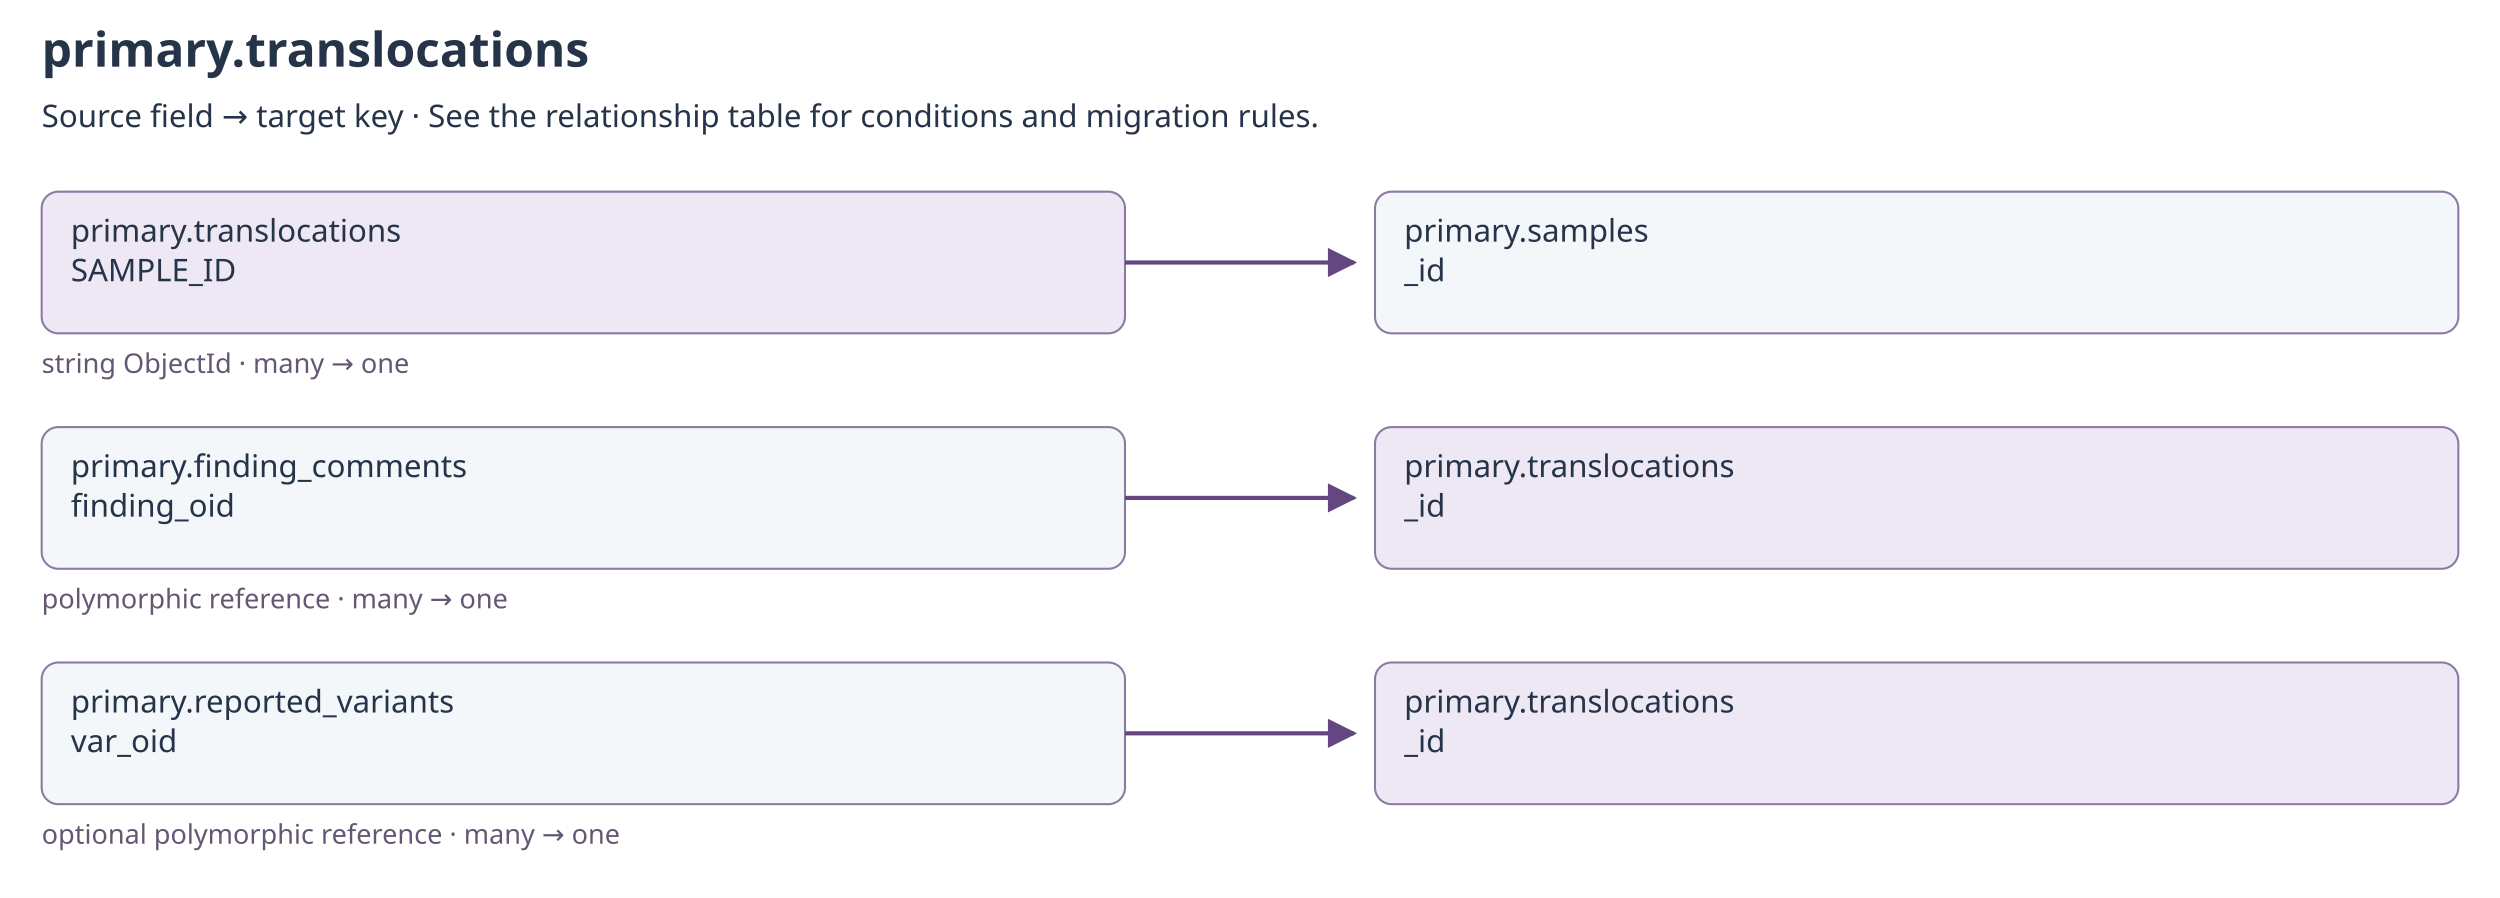
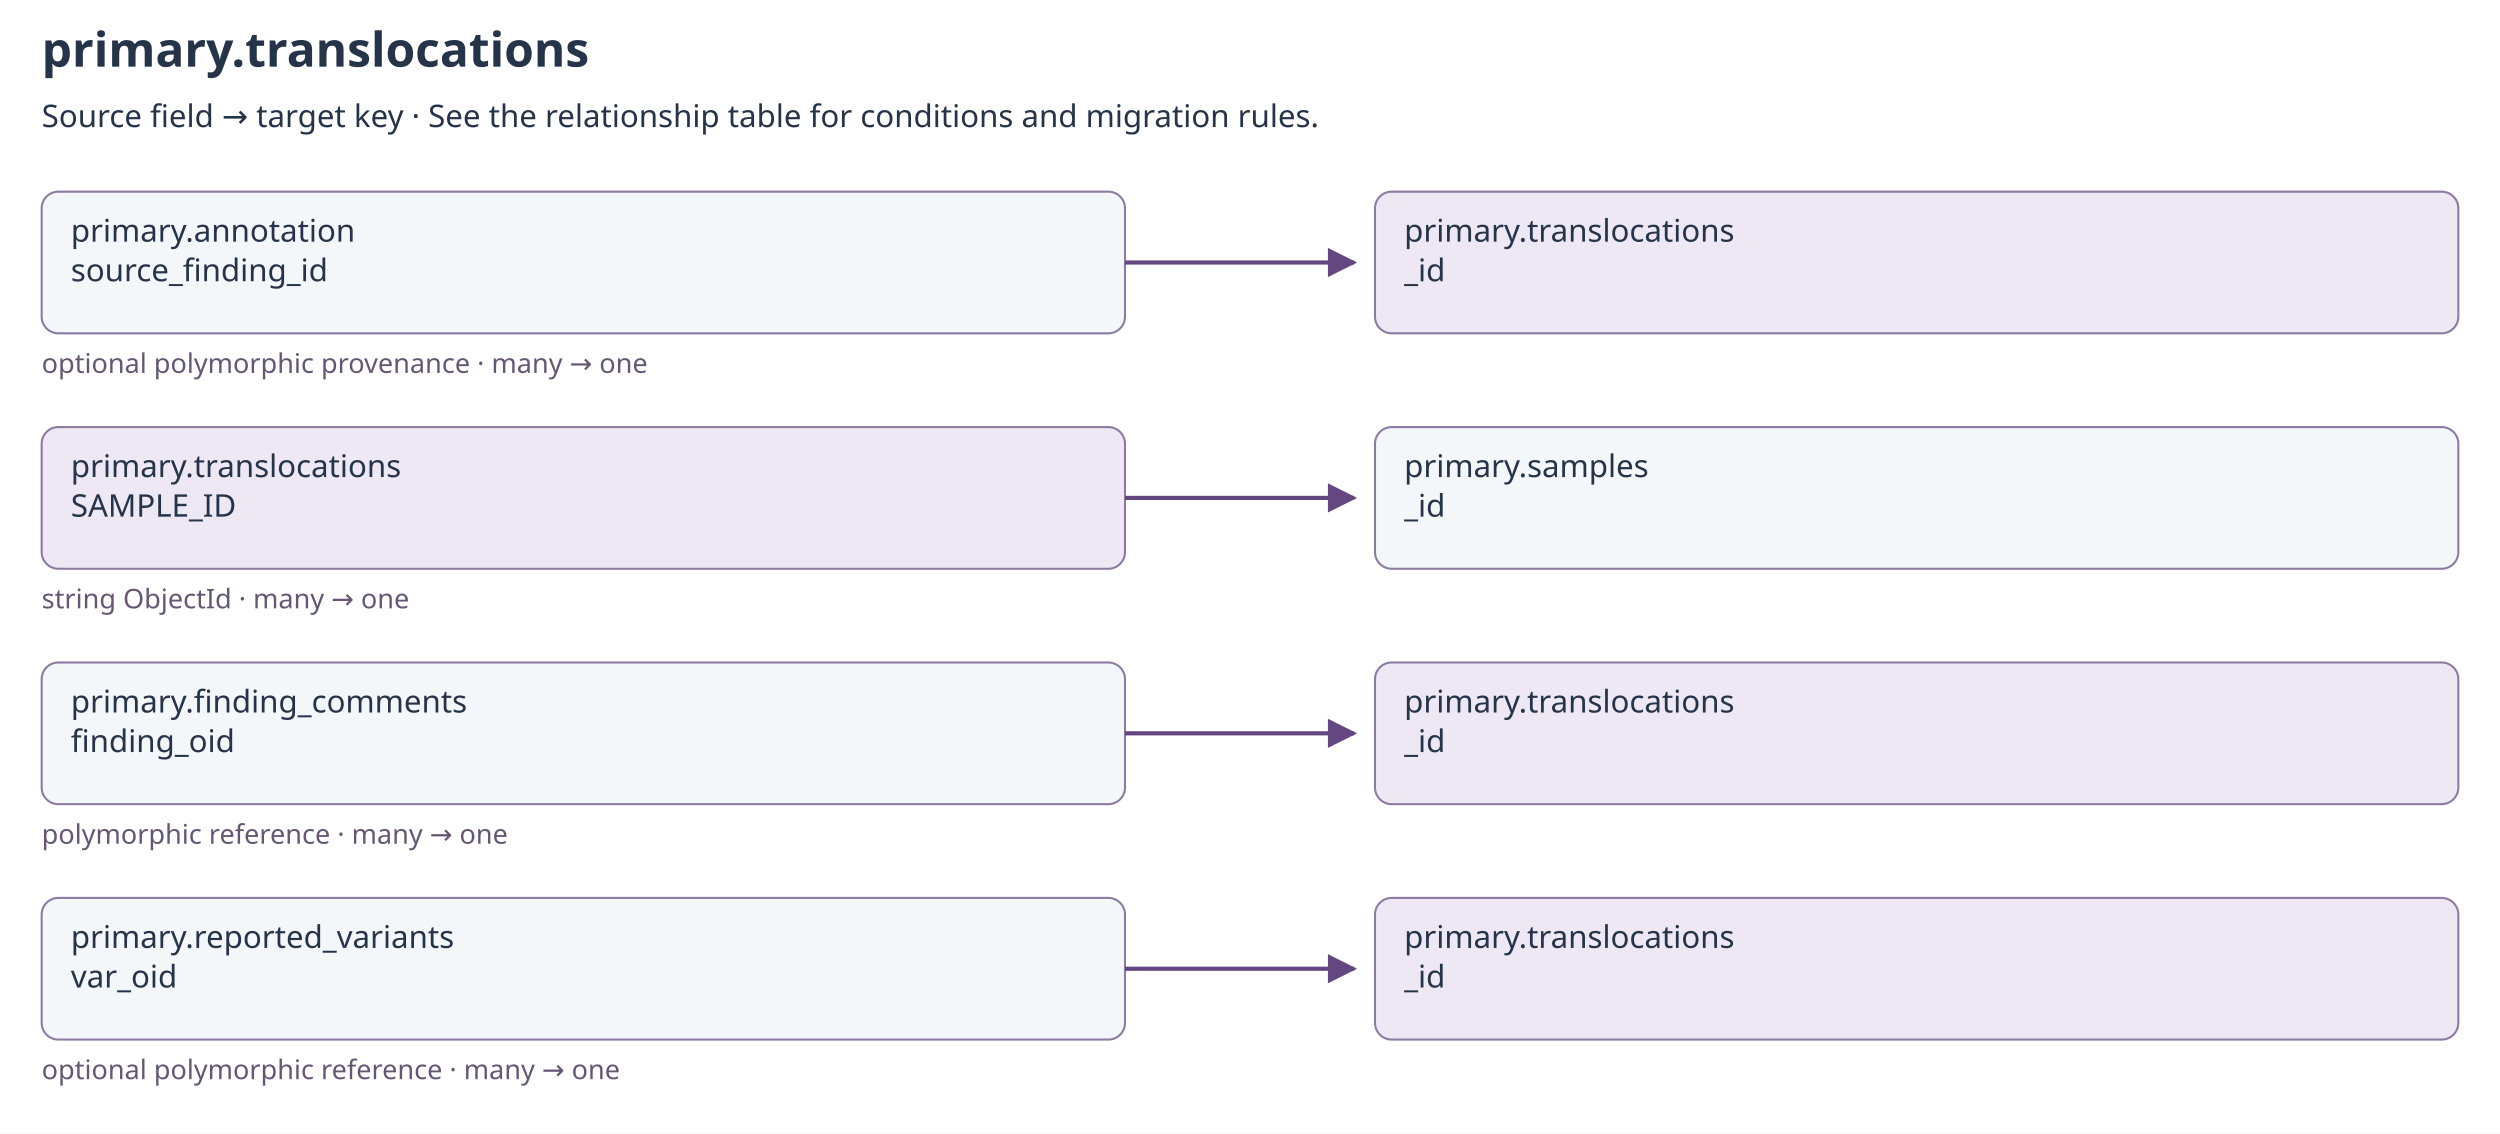
- <svg xmlns="http://www.w3.org/2000/svg" width="1200" height="431" viewBox="0 0 1200 431" role="img" aria-labelledby="title description">
+ <svg xmlns="http://www.w3.org/2000/svg" width="1200" height="544" viewBox="0 0 1200 544" role="img" aria-labelledby="title description">
  <defs>
    <marker id="arrow" viewBox="0 0 10 10" refX="9" refY="5" markerWidth="7" markerHeight="7" orient="auto-start-reverse">
      <path d="M0 0 L10 5 L0 10z" fill="#644781" />
    </marker>
  </defs>
  <style>text{font:15px sans-serif;fill:#263449}.kind{font-size:13px;fill:#655774}</style>
-   <rect width="1200" height="431" fill="white" />
+   <rect width="1200" height="544" fill="white" />
  <text x="20" y="32" style="font-size:23px;font-weight:600">primary.translocations</text>
  <text x="20" y="61">Source field → target key · See the relationship table for conditions and migration rules.</text>
-   <rect x="20" y="92" width="520" height="68" rx="8" fill="#eee8f5" stroke="#8c7aa2" />
-   <text x="34" y="116" font-weight="600">primary.translocations</text>
-   <text x="34" y="135" font-weight="400">SAMPLE_ID</text>
-   <rect x="660" y="92" width="520" height="68" rx="8" fill="#f4f7fa" stroke="#8c7aa2" />
-   <text x="674" y="116" font-weight="600">primary.samples</text>
+   <rect x="20" y="92" width="520" height="68" rx="8" fill="#f4f7fa" stroke="#8c7aa2" />
+   <text x="34" y="116" font-weight="600">primary.annotation</text>
+   <text x="34" y="135" font-weight="400">source_finding_id</text>
+   <rect x="660" y="92" width="520" height="68" rx="8" fill="#eee8f5" stroke="#8c7aa2" />
+   <text x="674" y="116" font-weight="600">primary.translocations</text>
  <text x="674" y="135" font-weight="400">_id</text>
  <path d="M540 126.0 H650" stroke="#644781" stroke-width="2" marker-end="url(#arrow)" />
-   <text x="20" y="179" class="kind">string ObjectId · many → one</text>
-   <rect x="20" y="205" width="520" height="68" rx="8" fill="#f4f7fa" stroke="#8c7aa2" />
-   <text x="34" y="229" font-weight="600">primary.finding_comments</text>
-   <text x="34" y="248" font-weight="400">finding_oid</text>
-   <rect x="660" y="205" width="520" height="68" rx="8" fill="#eee8f5" stroke="#8c7aa2" />
-   <text x="674" y="229" font-weight="600">primary.translocations</text>
+   <text x="20" y="179" class="kind">optional polymorphic provenance · many → one</text>
+   <rect x="20" y="205" width="520" height="68" rx="8" fill="#eee8f5" stroke="#8c7aa2" />
+   <text x="34" y="229" font-weight="600">primary.translocations</text>
+   <text x="34" y="248" font-weight="400">SAMPLE_ID</text>
+   <rect x="660" y="205" width="520" height="68" rx="8" fill="#f4f7fa" stroke="#8c7aa2" />
+   <text x="674" y="229" font-weight="600">primary.samples</text>
  <text x="674" y="248" font-weight="400">_id</text>
  <path d="M540 239.0 H650" stroke="#644781" stroke-width="2" marker-end="url(#arrow)" />
-   <text x="20" y="292" class="kind">polymorphic reference · many → one</text>
+   <text x="20" y="292" class="kind">string ObjectId · many → one</text>
  <rect x="20" y="318" width="520" height="68" rx="8" fill="#f4f7fa" stroke="#8c7aa2" />
-   <text x="34" y="342" font-weight="600">primary.reported_variants</text>
-   <text x="34" y="361" font-weight="400">var_oid</text>
+   <text x="34" y="342" font-weight="600">primary.finding_comments</text>
+   <text x="34" y="361" font-weight="400">finding_oid</text>
  <rect x="660" y="318" width="520" height="68" rx="8" fill="#eee8f5" stroke="#8c7aa2" />
  <text x="674" y="342" font-weight="600">primary.translocations</text>
  <text x="674" y="361" font-weight="400">_id</text>
  <path d="M540 352.0 H650" stroke="#644781" stroke-width="2" marker-end="url(#arrow)" />
-   <text x="20" y="405" class="kind">optional polymorphic reference · many → one</text>
+   <text x="20" y="405" class="kind">polymorphic reference · many → one</text>
+   <rect x="20" y="431" width="520" height="68" rx="8" fill="#f4f7fa" stroke="#8c7aa2" />
+   <text x="34" y="455" font-weight="600">primary.reported_variants</text>
+   <text x="34" y="474" font-weight="400">var_oid</text>
+   <rect x="660" y="431" width="520" height="68" rx="8" fill="#eee8f5" stroke="#8c7aa2" />
+   <text x="674" y="455" font-weight="600">primary.translocations</text>
+   <text x="674" y="474" font-weight="400">_id</text>
+   <path d="M540 465.0 H650" stroke="#644781" stroke-width="2" marker-end="url(#arrow)" />
+   <text x="20" y="518" class="kind">optional polymorphic reference · many → one</text>
</svg>
